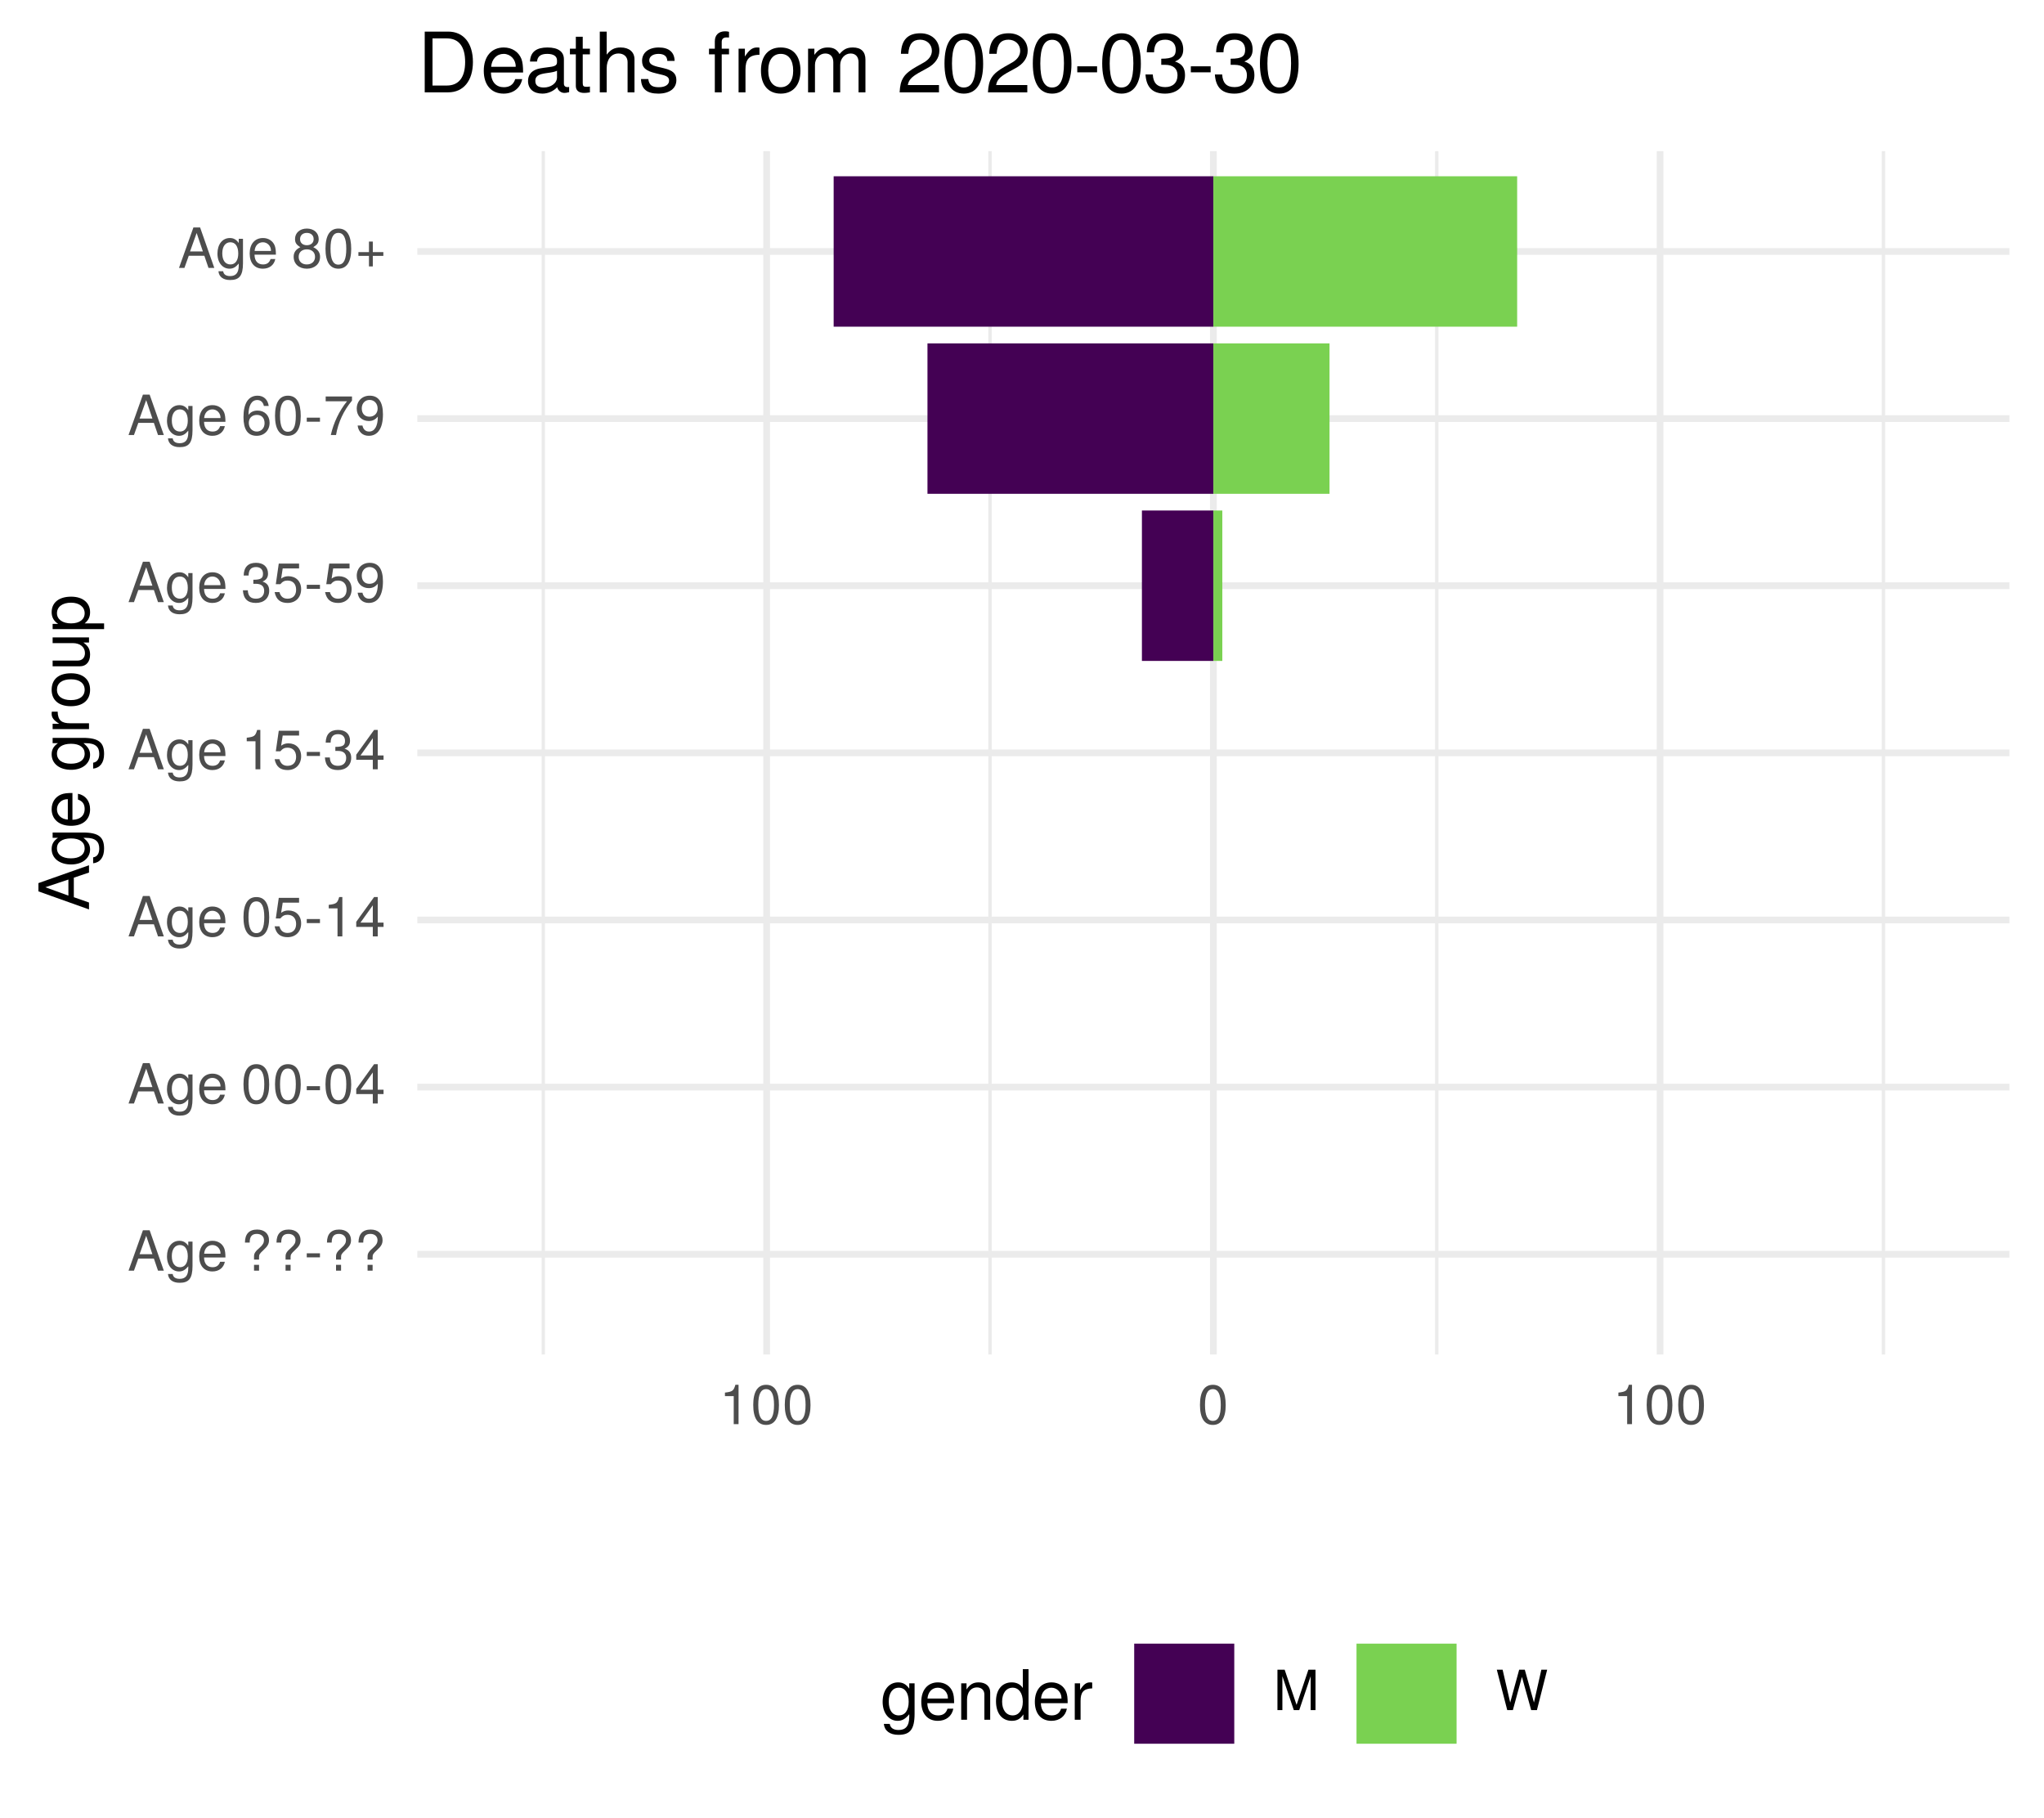
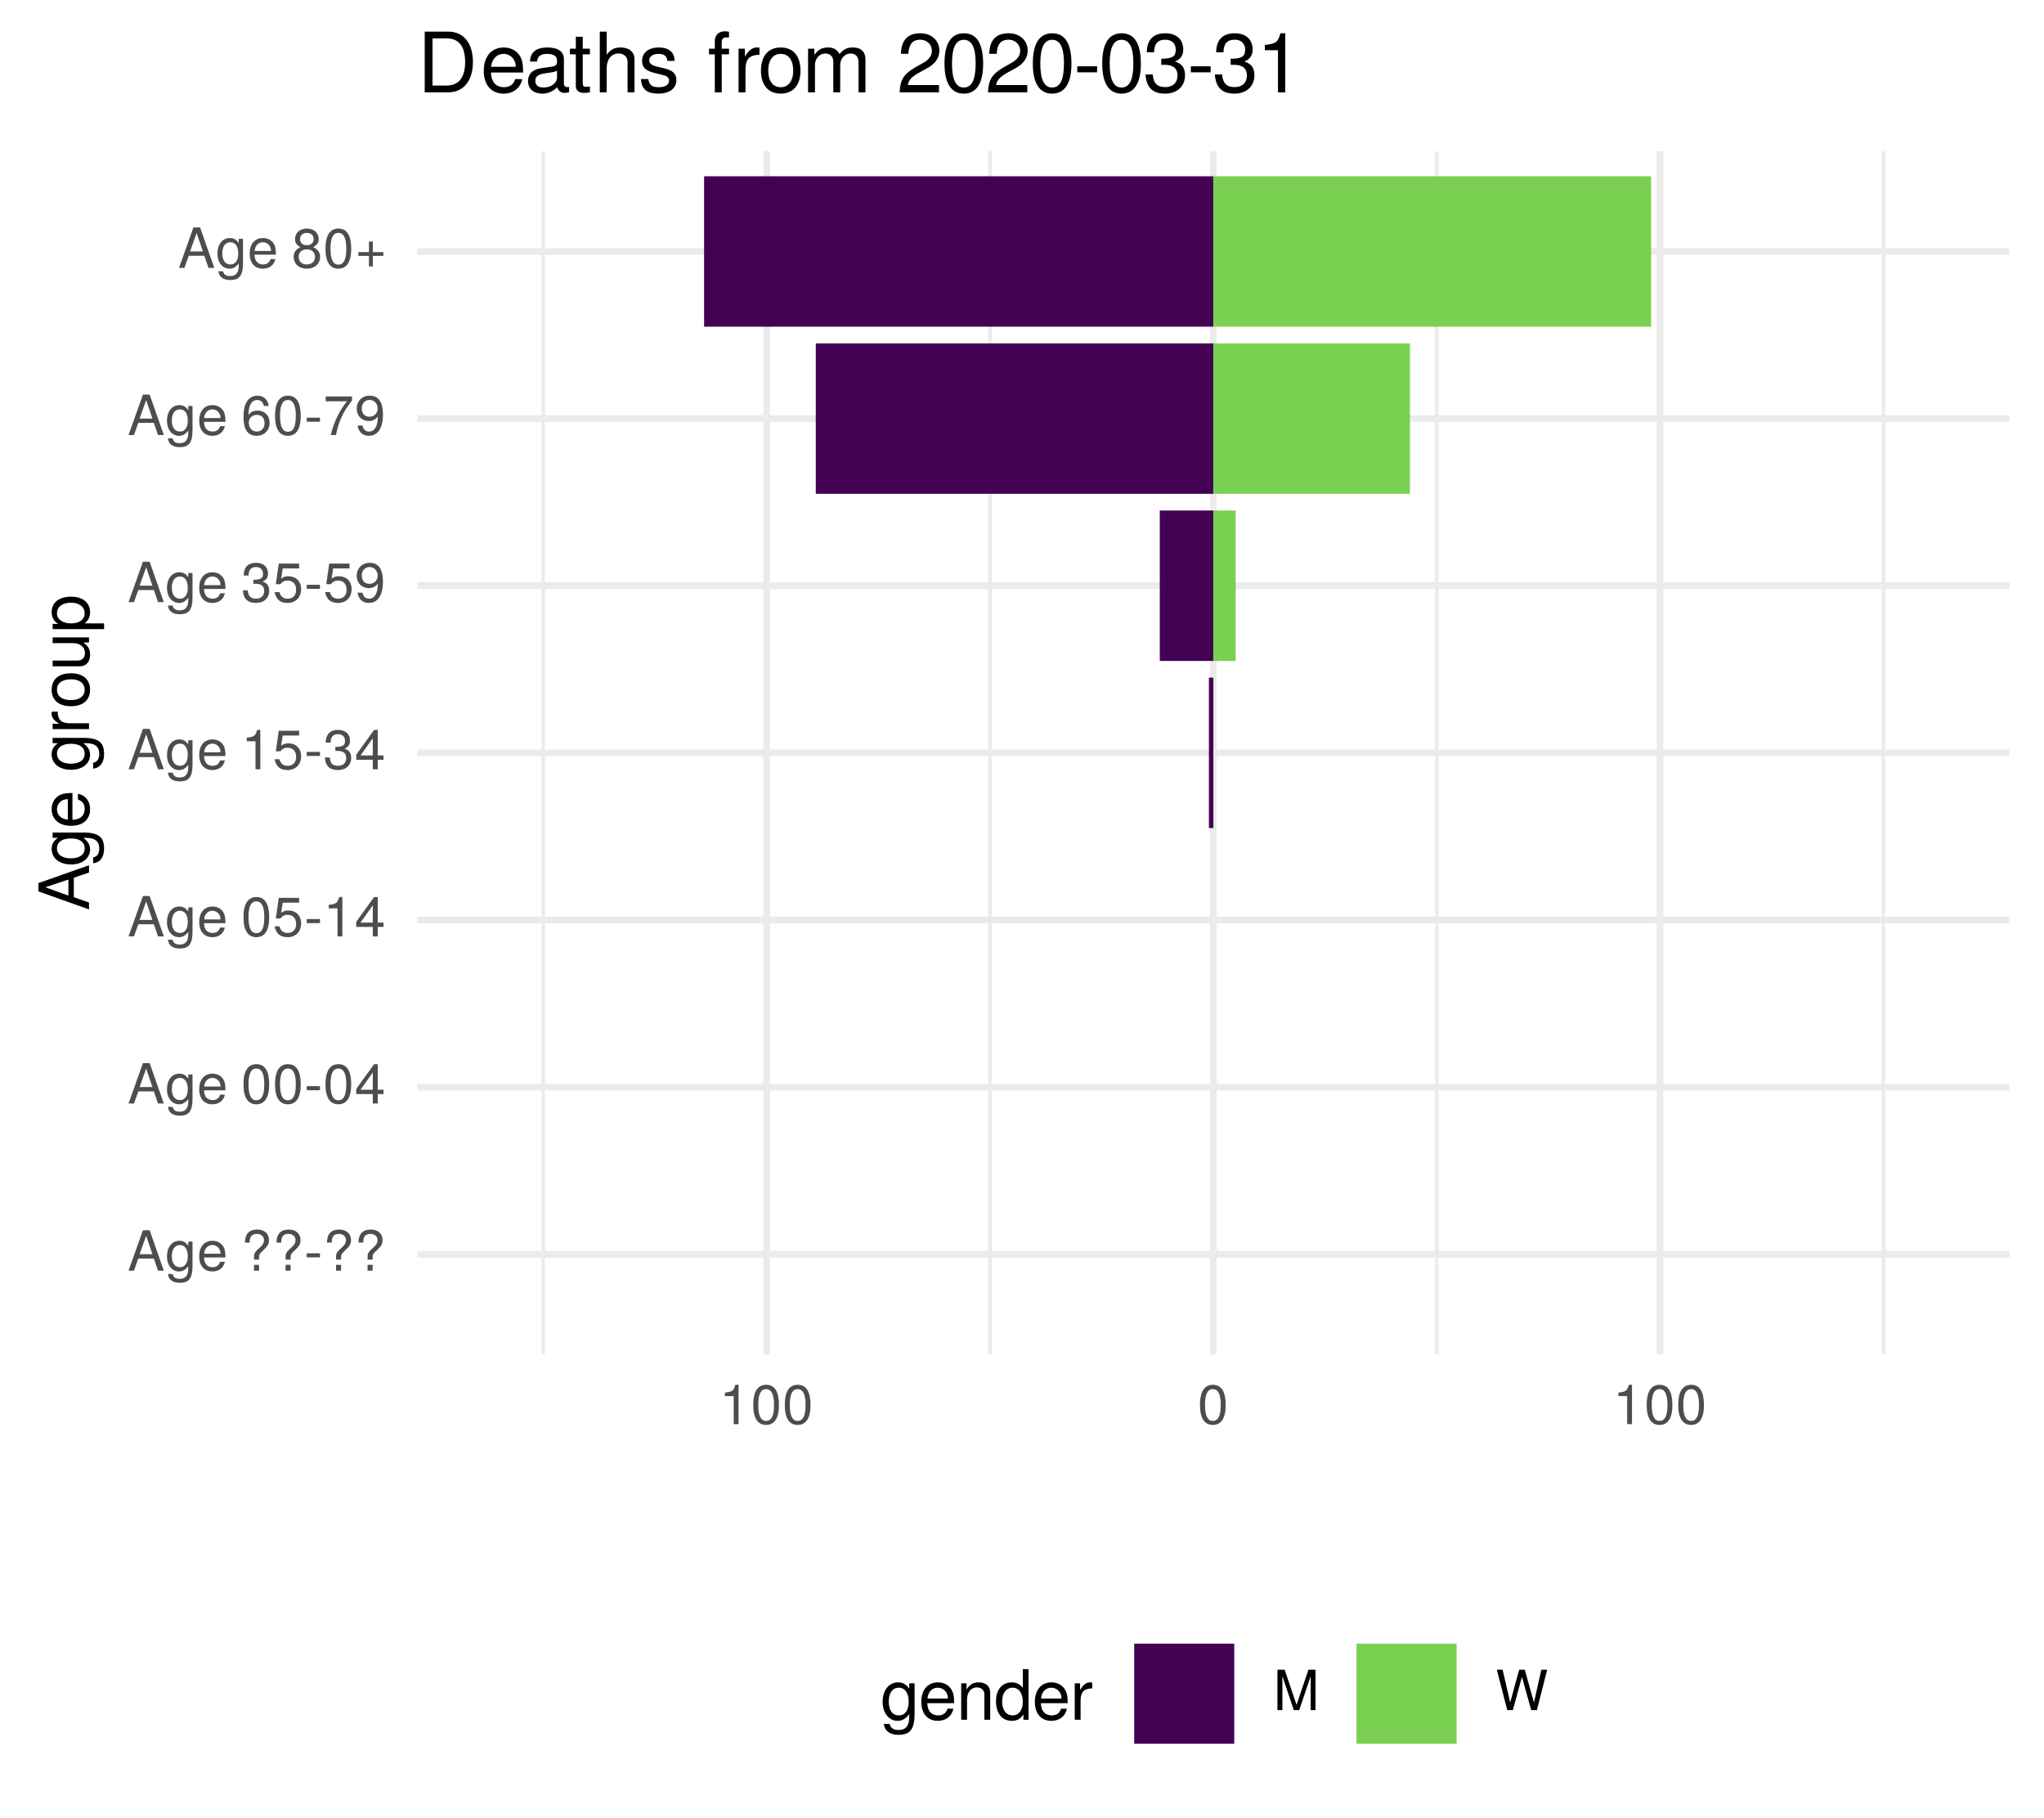
<svg xmlns="http://www.w3.org/2000/svg" xmlns:xlink="http://www.w3.org/1999/xlink" width="324pt" height="288pt" viewBox="0 0 324 288" version="1.1">
  <defs>
    <g>
      <symbol overflow="visible" id="glyph0-0">
        <path style="stroke:none;" d="" />
      </symbol>
      <symbol overflow="visible" id="glyph0-1">
        <path style="stroke:none;" d="M 5.75 0 L 3.5 -6.406 L 2.438 -6.406 L 0.156 0 L 1.016 0 L 1.703 -1.922 L 4.172 -1.922 L 4.828 0 Z M 3.938 -2.609 L 1.906 -2.609 L 2.953 -5.531 Z M 3.938 -2.609 " />
      </symbol>
      <symbol overflow="visible" id="glyph0-2">
        <path style="stroke:none;" d="M 4.297 -0.75 L 4.297 -4.609 L 3.625 -4.609 L 3.625 -3.938 C 3.25 -4.484 2.812 -4.734 2.219 -4.734 C 1.047 -4.734 0.25 -3.75 0.25 -2.266 C 0.25 -0.812 1.078 0.125 2.156 0.125 C 2.734 0.125 3.141 -0.109 3.625 -0.688 L 3.625 -0.391 C 3.625 0.828 3.125 1.297 2.266 1.297 C 1.688 1.297 1.234 1.094 1.156 0.531 L 0.406 0.531 C 0.484 1.406 1.156 1.922 2.25 1.922 C 3.688 1.922 4.297 1.281 4.297 -0.75 Z M 3.547 -2.281 C 3.547 -1.172 3.078 -0.547 2.312 -0.547 C 1.5 -0.547 1.016 -1.188 1.016 -2.312 C 1.016 -3.406 1.516 -4.062 2.297 -4.062 C 3.094 -4.062 3.547 -3.391 3.547 -2.281 Z M 3.547 -2.281 " />
      </symbol>
      <symbol overflow="visible" id="glyph0-3">
        <path style="stroke:none;" d="M 4.516 -2.094 C 4.516 -2.766 4.453 -3.188 4.328 -3.531 C 4.031 -4.281 3.328 -4.734 2.469 -4.734 C 1.172 -4.734 0.359 -3.797 0.359 -2.281 C 0.359 -0.766 1.156 0.125 2.453 0.125 C 3.5 0.125 4.234 -0.469 4.422 -1.406 L 3.672 -1.406 C 3.469 -0.797 3.062 -0.547 2.469 -0.547 C 1.703 -0.547 1.141 -1.031 1.125 -2.094 Z M 3.734 -2.75 C 3.734 -2.75 3.734 -2.703 3.719 -2.688 L 1.141 -2.688 C 1.203 -3.516 1.719 -4.062 2.453 -4.062 C 3.172 -4.062 3.734 -3.469 3.734 -2.75 Z M 3.734 -2.75 " />
      </symbol>
      <symbol overflow="visible" id="glyph0-4">
        <path style="stroke:none;" d="" />
      </symbol>
      <symbol overflow="visible" id="glyph0-5">
        <path style="stroke:none;" d="M 4.422 -4.828 C 4.422 -5.859 3.688 -6.516 2.547 -6.516 C 1.281 -6.516 0.609 -5.812 0.609 -4.453 L 1.359 -4.453 C 1.359 -5.422 1.719 -5.828 2.5 -5.828 C 3.172 -5.828 3.625 -5.422 3.625 -4.828 C 3.625 -4.422 3.438 -4.078 2.969 -3.672 C 2.453 -3.203 2.453 -3.203 2.297 -3 C 2.109 -2.75 2.047 -2.547 2.047 -2.234 L 2.047 -1.75 L 2.844 -1.75 L 2.844 -2.156 C 2.844 -2.547 2.938 -2.703 3.531 -3.25 C 4.203 -3.859 4.422 -4.25 4.422 -4.828 Z M 2.844 0 L 2.844 -0.922 L 2.047 -0.922 L 2.047 0 Z M 2.844 0 " />
      </symbol>
      <symbol overflow="visible" id="glyph0-6">
        <path style="stroke:none;" d="M 2.5 -2.109 L 2.5 -2.75 L 0.406 -2.75 L 0.406 -2.109 Z M 2.5 -2.109 " />
      </symbol>
      <symbol overflow="visible" id="glyph0-7">
        <path style="stroke:none;" d="M 4.453 -3 C 4.453 -5.156 3.781 -6.234 2.422 -6.234 C 1.078 -6.234 0.375 -5.141 0.375 -3.047 C 0.375 -0.953 1.078 0.125 2.422 0.125 C 3.734 0.125 4.453 -0.953 4.453 -3 Z M 3.672 -3.062 C 3.672 -1.297 3.266 -0.516 2.406 -0.516 C 1.578 -0.516 1.172 -1.344 1.172 -3.047 C 1.172 -4.75 1.578 -5.547 2.422 -5.547 C 3.25 -5.547 3.672 -4.734 3.672 -3.062 Z M 3.672 -3.062 " />
      </symbol>
      <symbol overflow="visible" id="glyph0-8">
        <path style="stroke:none;" d="M 4.578 -1.5 L 4.578 -2.188 L 3.656 -2.188 L 3.656 -6.234 L 3.078 -6.234 L 0.25 -2.312 L 0.25 -1.5 L 2.875 -1.5 L 2.875 0 L 3.656 0 L 3.656 -1.5 Z M 2.875 -2.188 L 0.922 -2.188 L 2.875 -4.922 Z M 2.875 -2.188 " />
      </symbol>
      <symbol overflow="visible" id="glyph0-9">
        <path style="stroke:none;" d="M 4.516 -2.062 C 4.516 -3.297 3.688 -4.109 2.5 -4.109 C 2.062 -4.109 1.703 -4 1.344 -3.734 L 1.594 -5.344 L 4.188 -5.344 L 4.188 -6.109 L 0.969 -6.109 L 0.5 -2.844 L 1.219 -2.844 C 1.578 -3.266 1.875 -3.422 2.359 -3.422 C 3.188 -3.422 3.719 -2.891 3.719 -1.969 C 3.719 -1.062 3.203 -0.547 2.359 -0.547 C 1.688 -0.547 1.266 -0.891 1.078 -1.594 L 0.312 -1.594 C 0.562 -0.359 1.266 0.125 2.375 0.125 C 3.641 0.125 4.516 -0.75 4.516 -2.062 Z M 4.516 -2.062 " />
      </symbol>
      <symbol overflow="visible" id="glyph0-10">
        <path style="stroke:none;" d="M 3.047 0 L 3.047 -6.234 L 2.547 -6.234 C 2.266 -5.281 2.094 -5.141 0.891 -5 L 0.891 -4.438 L 2.281 -4.438 L 2.281 0 Z M 3.047 0 " />
      </symbol>
      <symbol overflow="visible" id="glyph0-11">
        <path style="stroke:none;" d="M 4.453 -1.812 C 4.453 -2.562 4.141 -3.016 3.391 -3.266 C 3.969 -3.5 4.266 -3.891 4.266 -4.516 C 4.266 -5.594 3.547 -6.234 2.359 -6.234 C 1.109 -6.234 0.438 -5.547 0.406 -4.219 L 1.188 -4.219 C 1.203 -5.141 1.578 -5.562 2.375 -5.562 C 3.062 -5.562 3.469 -5.156 3.469 -4.5 C 3.469 -3.828 3.188 -3.547 1.938 -3.547 L 1.938 -2.906 L 2.359 -2.906 C 3.219 -2.906 3.656 -2.5 3.656 -1.797 C 3.656 -1.016 3.172 -0.547 2.359 -0.547 C 1.516 -0.547 1.109 -0.969 1.062 -1.875 L 0.281 -1.875 C 0.375 -0.5 1.062 0.125 2.344 0.125 C 3.625 0.125 4.453 -0.641 4.453 -1.812 Z M 4.453 -1.812 " />
      </symbol>
      <symbol overflow="visible" id="glyph0-12">
        <path style="stroke:none;" d="M 4.484 -3.266 C 4.484 -5.219 3.797 -6.234 2.375 -6.234 C 1.188 -6.234 0.328 -5.391 0.328 -4.172 C 0.328 -3.016 1.125 -2.219 2.25 -2.219 C 2.844 -2.219 3.266 -2.438 3.672 -2.922 C 3.672 -1.406 3.172 -0.547 2.281 -0.547 C 1.734 -0.547 1.359 -0.891 1.234 -1.5 L 0.469 -1.5 C 0.609 -0.469 1.281 0.125 2.234 0.125 C 3.688 0.125 4.484 -1.109 4.484 -3.266 Z M 3.641 -4.188 C 3.641 -3.422 3.094 -2.906 2.344 -2.906 C 1.594 -2.906 1.125 -3.391 1.125 -4.234 C 1.125 -5.016 1.656 -5.562 2.359 -5.562 C 3.094 -5.562 3.641 -5 3.641 -4.188 Z M 3.641 -4.188 " />
      </symbol>
      <symbol overflow="visible" id="glyph0-13">
        <path style="stroke:none;" d="M 4.516 -1.938 C 4.516 -3.094 3.719 -3.875 2.609 -3.875 C 1.984 -3.875 1.5 -3.641 1.172 -3.188 C 1.172 -4.703 1.672 -5.547 2.562 -5.547 C 3.109 -5.547 3.484 -5.203 3.609 -4.609 L 4.375 -4.609 C 4.234 -5.625 3.562 -6.234 2.609 -6.234 C 1.156 -6.234 0.375 -5.016 0.375 -2.844 C 0.375 -0.891 1.047 0.125 2.469 0.125 C 3.656 0.125 4.516 -0.719 4.516 -1.938 Z M 3.719 -1.875 C 3.719 -1.094 3.188 -0.547 2.484 -0.547 C 1.766 -0.547 1.219 -1.125 1.219 -1.922 C 1.219 -2.688 1.734 -3.188 2.5 -3.188 C 3.25 -3.188 3.719 -2.703 3.719 -1.875 Z M 3.719 -1.875 " />
      </symbol>
      <symbol overflow="visible" id="glyph0-14">
        <path style="stroke:none;" d="M 4.578 -5.453 L 4.578 -6.109 L 0.406 -6.109 L 0.406 -5.344 L 3.781 -5.344 C 2.531 -3.781 1.656 -1.953 1.219 0 L 2.047 0 C 2.391 -2.016 3.266 -3.891 4.578 -5.453 Z M 4.578 -5.453 " />
      </symbol>
      <symbol overflow="visible" id="glyph0-15">
        <path style="stroke:none;" d="M 4.516 -1.766 C 4.516 -2.453 4.156 -2.938 3.438 -3.281 C 4.078 -3.672 4.297 -3.984 4.297 -4.578 C 4.297 -5.547 3.531 -6.234 2.422 -6.234 C 1.312 -6.234 0.547 -5.547 0.547 -4.578 C 0.547 -4 0.75 -3.672 1.391 -3.281 C 0.672 -2.938 0.328 -2.453 0.328 -1.766 C 0.328 -0.625 1.188 0.125 2.422 0.125 C 3.656 0.125 4.516 -0.625 4.516 -1.766 Z M 3.5 -4.562 C 3.5 -3.969 3.062 -3.594 2.422 -3.594 C 1.766 -3.594 1.344 -3.969 1.344 -4.562 C 1.344 -5.156 1.766 -5.547 2.422 -5.547 C 3.078 -5.547 3.5 -5.156 3.5 -4.562 Z M 3.719 -1.75 C 3.719 -1.016 3.188 -0.547 2.406 -0.547 C 1.641 -0.547 1.125 -1.016 1.125 -1.75 C 1.125 -2.484 1.641 -2.938 2.422 -2.938 C 3.188 -2.938 3.719 -2.484 3.719 -1.75 Z M 3.719 -1.75 " />
      </symbol>
      <symbol overflow="visible" id="glyph0-16">
        <path style="stroke:none;" d="M 4.547 -1.906 L 4.547 -2.5 L 2.875 -2.5 L 2.875 -4.172 L 2.266 -4.172 L 2.266 -2.5 L 0.594 -2.5 L 0.594 -1.906 L 2.266 -1.906 L 2.266 -0.234 L 2.875 -0.234 L 2.875 -1.906 Z M 4.547 -1.906 " />
      </symbol>
      <symbol overflow="visible" id="glyph0-17">
        <path style="stroke:none;" d="M 6.688 0 L 6.688 -6.406 L 5.562 -6.406 L 3.688 -0.828 L 1.797 -6.406 L 0.656 -6.406 L 0.656 0 L 1.438 0 L 1.438 -5.375 L 3.25 0 L 4.109 0 L 5.922 -5.375 L 5.922 0 Z M 6.688 0 " />
      </symbol>
      <symbol overflow="visible" id="glyph0-18">
        <path style="stroke:none;" d="M 8.172 -6.406 L 7.25 -6.406 L 6.078 -1.203 L 4.625 -6.406 L 3.734 -6.406 L 2.312 -1.203 L 1.109 -6.406 L 0.188 -6.406 L 1.844 0 L 2.734 0 L 4.172 -5.266 L 5.641 0 L 6.547 0 Z M 8.172 -6.406 " />
      </symbol>
      <symbol overflow="visible" id="glyph1-0">
        <path style="stroke:none;" d="" />
      </symbol>
      <symbol overflow="visible" id="glyph1-1">
        <path style="stroke:none;" d="M 0 -7.188 L -8.016 -4.359 L -8.016 -3.047 L 0 -0.188 L 0 -1.281 L -2.406 -2.125 L -2.406 -5.219 L 0 -6.031 Z M -3.266 -4.922 L -3.266 -2.375 L -6.922 -3.703 Z M -3.266 -4.922 " />
      </symbol>
      <symbol overflow="visible" id="glyph1-2">
        <path style="stroke:none;" d="M -0.953 -5.375 L -5.766 -5.375 L -5.766 -4.531 L -4.922 -4.531 C -5.609 -4.062 -5.922 -3.516 -5.922 -2.766 C -5.922 -1.312 -4.703 -0.312 -2.828 -0.312 C -1.016 -0.312 0.172 -1.344 0.172 -2.688 C 0.172 -3.422 -0.141 -3.922 -0.875 -4.531 L -0.484 -4.531 C 1.047 -4.531 1.625 -3.906 1.625 -2.844 C 1.625 -2.109 1.359 -1.547 0.656 -1.438 L 0.656 -0.5 C 1.75 -0.609 2.391 -1.453 2.391 -2.812 C 2.391 -4.609 1.594 -5.375 -0.953 -5.375 Z M -2.844 -4.438 C -1.469 -4.438 -0.688 -3.844 -0.688 -2.875 C -0.688 -1.875 -1.484 -1.281 -2.875 -1.281 C -4.266 -1.281 -5.078 -1.891 -5.078 -2.875 C -5.078 -3.859 -4.25 -4.438 -2.844 -4.438 Z M -2.844 -4.438 " />
      </symbol>
      <symbol overflow="visible" id="glyph1-3">
        <path style="stroke:none;" d="M -2.625 -5.641 C -3.453 -5.641 -3.984 -5.578 -4.406 -5.406 C -5.359 -5.031 -5.922 -4.156 -5.922 -3.078 C -5.922 -1.469 -4.734 -0.438 -2.844 -0.438 C -0.953 -0.438 0.172 -1.438 0.172 -3.062 C 0.172 -4.375 -0.578 -5.297 -1.75 -5.516 L -1.75 -4.594 C -0.984 -4.344 -0.688 -3.828 -0.688 -3.094 C -0.688 -2.141 -1.297 -1.422 -2.625 -1.391 Z M -3.438 -4.656 C -3.438 -4.656 -3.391 -4.656 -3.359 -4.656 L -3.359 -1.422 C -4.391 -1.5 -5.078 -2.141 -5.078 -3.062 C -5.078 -3.969 -4.328 -4.656 -3.438 -4.656 Z M -3.438 -4.656 " />
      </symbol>
      <symbol overflow="visible" id="glyph1-4">
        <path style="stroke:none;" d="" />
      </symbol>
      <symbol overflow="visible" id="glyph1-5">
        <path style="stroke:none;" d="M -4.969 -3.531 L -5.891 -3.531 C -5.922 -3.375 -5.922 -3.297 -5.922 -3.172 C -5.922 -2.578 -5.578 -2.141 -4.719 -1.609 L -5.766 -1.609 L -5.766 -0.766 L 0 -0.766 L 0 -1.688 L -2.984 -1.688 C -4.297 -1.688 -4.938 -2.109 -4.969 -3.531 Z M -4.969 -3.531 " />
      </symbol>
      <symbol overflow="visible" id="glyph1-6">
        <path style="stroke:none;" d="M -2.844 -5.609 C -4.828 -5.609 -5.922 -4.656 -5.922 -2.984 C -5.922 -1.375 -4.812 -0.391 -2.875 -0.391 C -0.953 -0.391 0.172 -1.359 0.172 -3 C 0.172 -4.625 -0.953 -5.609 -2.844 -5.609 Z M -2.844 -4.656 C -1.5 -4.656 -0.688 -4.016 -0.688 -3 C -0.688 -1.984 -1.484 -1.359 -2.875 -1.359 C -4.266 -1.359 -5.078 -1.984 -5.078 -3 C -5.078 -4.031 -4.281 -4.656 -2.844 -4.656 Z M -2.844 -4.656 " />
      </symbol>
      <symbol overflow="visible" id="glyph1-7">
        <path style="stroke:none;" d="M 0 -5.297 L -5.766 -5.297 L -5.766 -4.391 L -2.578 -4.391 C -1.406 -4.391 -0.641 -3.766 -0.641 -2.812 C -0.641 -2.094 -1.078 -1.625 -1.766 -1.625 L -5.766 -1.625 L -5.766 -0.719 L -1.406 -0.719 C -0.453 -0.719 0.172 -1.438 0.172 -2.547 C 0.172 -3.406 -0.125 -3.938 -0.891 -4.484 L 0 -4.484 Z M 0 -5.297 " />
      </symbol>
      <symbol overflow="visible" id="glyph1-8">
        <path style="stroke:none;" d="M -2.828 -5.75 C -4.766 -5.75 -5.922 -4.812 -5.922 -3.281 C -5.922 -2.5 -5.578 -1.875 -4.891 -1.438 L -5.766 -1.438 L -5.766 -0.609 L 2.391 -0.609 L 2.391 -1.516 L -0.688 -1.516 C -0.094 -2 0.172 -2.547 0.172 -3.281 C 0.172 -4.781 -0.984 -5.75 -2.828 -5.75 Z M -2.844 -4.797 C -1.547 -4.797 -0.688 -4.125 -0.688 -3.125 C -0.688 -2.156 -1.484 -1.516 -2.844 -1.516 C -4.188 -1.516 -5.078 -2.156 -5.078 -3.125 C -5.078 -4.141 -4.219 -4.797 -2.844 -4.797 Z M -2.844 -4.797 " />
      </symbol>
      <symbol overflow="visible" id="glyph2-0">
        <path style="stroke:none;" d="" />
      </symbol>
      <symbol overflow="visible" id="glyph2-1">
        <path style="stroke:none;" d="M 5.375 -0.953 L 5.375 -5.766 L 4.531 -5.766 L 4.531 -4.922 C 4.062 -5.609 3.516 -5.922 2.766 -5.922 C 1.312 -5.922 0.312 -4.703 0.312 -2.828 C 0.312 -1.016 1.344 0.172 2.688 0.172 C 3.422 0.172 3.922 -0.141 4.531 -0.875 L 4.531 -0.484 C 4.531 1.047 3.906 1.625 2.844 1.625 C 2.109 1.625 1.547 1.359 1.438 0.656 L 0.5 0.656 C 0.609 1.75 1.453 2.391 2.812 2.391 C 4.609 2.391 5.375 1.594 5.375 -0.953 Z M 4.438 -2.844 C 4.438 -1.469 3.844 -0.688 2.875 -0.688 C 1.875 -0.688 1.281 -1.484 1.281 -2.875 C 1.281 -4.266 1.891 -5.078 2.875 -5.078 C 3.859 -5.078 4.438 -4.25 4.438 -2.844 Z M 4.438 -2.844 " />
      </symbol>
      <symbol overflow="visible" id="glyph2-2">
        <path style="stroke:none;" d="M 5.641 -2.625 C 5.641 -3.453 5.578 -3.984 5.406 -4.406 C 5.031 -5.359 4.156 -5.922 3.078 -5.922 C 1.469 -5.922 0.438 -4.734 0.438 -2.844 C 0.438 -0.953 1.438 0.172 3.062 0.172 C 4.375 0.172 5.297 -0.578 5.516 -1.75 L 4.594 -1.75 C 4.344 -0.984 3.828 -0.688 3.094 -0.688 C 2.141 -0.688 1.422 -1.297 1.391 -2.625 Z M 4.656 -3.438 C 4.656 -3.438 4.656 -3.391 4.656 -3.359 L 1.422 -3.359 C 1.5 -4.391 2.141 -5.078 3.062 -5.078 C 3.969 -5.078 4.656 -4.328 4.656 -3.438 Z M 4.656 -3.438 " />
      </symbol>
      <symbol overflow="visible" id="glyph2-3">
        <path style="stroke:none;" d="M 5.359 0 L 5.359 -4.359 C 5.359 -5.312 4.641 -5.922 3.531 -5.922 C 2.672 -5.922 2.125 -5.594 1.609 -4.797 L 1.609 -5.766 L 0.766 -5.766 L 0.766 0 L 1.688 0 L 1.688 -3.172 C 1.688 -4.359 2.328 -5.125 3.25 -5.125 C 3.984 -5.125 4.438 -4.688 4.438 -4 L 4.438 0 Z M 5.359 0 " />
      </symbol>
      <symbol overflow="visible" id="glyph2-4">
        <path style="stroke:none;" d="M 5.438 0 L 5.438 -8.016 L 4.531 -8.016 L 4.531 -5.031 C 4.141 -5.625 3.531 -5.922 2.766 -5.922 C 1.266 -5.922 0.281 -4.781 0.281 -2.938 C 0.281 -0.984 1.25 0.172 2.797 0.172 C 3.594 0.172 4.141 -0.125 4.625 -0.844 L 4.625 0 Z M 4.531 -2.859 C 4.531 -1.531 3.891 -0.688 2.922 -0.688 C 1.906 -0.688 1.25 -1.547 1.25 -2.875 C 1.25 -4.219 1.906 -5.078 2.922 -5.078 C 3.906 -5.078 4.531 -4.188 4.531 -2.859 Z M 4.531 -2.859 " />
      </symbol>
      <symbol overflow="visible" id="glyph2-5">
        <path style="stroke:none;" d="M 3.531 -4.969 L 3.531 -5.891 C 3.375 -5.922 3.297 -5.922 3.172 -5.922 C 2.578 -5.922 2.141 -5.578 1.609 -4.719 L 1.609 -5.766 L 0.766 -5.766 L 0.766 0 L 1.688 0 L 1.688 -2.984 C 1.688 -4.297 2.109 -4.938 3.531 -4.969 Z M 3.531 -4.969 " />
      </symbol>
      <symbol overflow="visible" id="glyph3-0">
        <path style="stroke:none;" d="" />
      </symbol>
      <symbol overflow="visible" id="glyph3-1">
        <path style="stroke:none;" d="M 8.812 -4.812 C 8.812 -7.797 7.328 -9.625 4.891 -9.625 L 1.172 -9.625 L 1.172 0 L 4.891 0 C 7.312 0 8.812 -1.828 8.812 -4.812 Z M 7.578 -4.812 C 7.578 -2.375 6.578 -1.078 4.672 -1.078 L 2.406 -1.078 L 2.406 -8.547 L 4.672 -8.547 C 6.578 -8.547 7.578 -7.266 7.578 -4.812 Z M 7.578 -4.812 " />
      </symbol>
      <symbol overflow="visible" id="glyph3-2">
        <path style="stroke:none;" d="M 6.766 -3.141 C 6.766 -4.141 6.688 -4.781 6.5 -5.297 C 6.047 -6.438 4.984 -7.109 3.703 -7.109 C 1.766 -7.109 0.531 -5.688 0.531 -3.422 C 0.531 -1.156 1.734 0.203 3.672 0.203 C 5.25 0.203 6.344 -0.703 6.625 -2.094 L 5.516 -2.094 C 5.219 -1.188 4.594 -0.812 3.703 -0.812 C 2.562 -0.812 1.703 -1.562 1.672 -3.141 Z M 5.594 -4.125 C 5.594 -4.125 5.594 -4.062 5.578 -4.047 L 1.703 -4.047 C 1.797 -5.266 2.578 -6.094 3.688 -6.094 C 4.766 -6.094 5.594 -5.203 5.594 -4.125 Z M 5.594 -4.125 " />
      </symbol>
      <symbol overflow="visible" id="glyph3-3">
        <path style="stroke:none;" d="M 7.062 -0.031 L 7.062 -0.859 C 6.938 -0.828 6.891 -0.828 6.828 -0.828 C 6.438 -0.828 6.234 -1.031 6.234 -1.375 L 6.234 -5.234 C 6.234 -6.453 5.328 -7.109 3.625 -7.109 C 1.953 -7.109 0.922 -6.469 0.859 -4.875 L 1.969 -4.875 C 2.062 -5.719 2.562 -6.094 3.594 -6.094 C 4.578 -6.094 5.141 -5.734 5.141 -5.062 L 5.141 -4.781 C 5.141 -4.312 4.859 -4.125 3.984 -4.016 C 2.422 -3.812 2.188 -3.766 1.766 -3.594 C 0.969 -3.266 0.547 -2.641 0.547 -1.797 C 0.547 -0.547 1.422 0.203 2.828 0.203 C 3.703 0.203 4.562 -0.172 5.172 -0.812 C 5.297 -0.297 5.766 0.094 6.312 0.094 C 6.531 0.094 6.703 0.062 7.062 -0.031 Z M 5.141 -2.391 C 5.141 -1.406 4.125 -0.766 3.062 -0.766 C 2.203 -0.766 1.703 -1.062 1.703 -1.828 C 1.703 -2.547 2.188 -2.859 3.359 -3.031 C 4.531 -3.188 4.766 -3.25 5.141 -3.422 Z M 5.141 -2.391 " />
      </symbol>
      <symbol overflow="visible" id="glyph3-4">
        <path style="stroke:none;" d="M 3.359 0 L 3.359 -0.922 C 3.203 -0.891 3.031 -0.875 2.828 -0.875 C 2.344 -0.875 2.219 -1 2.219 -1.484 L 2.219 -6.016 L 3.359 -6.016 L 3.359 -6.922 L 2.219 -6.922 L 2.219 -8.812 L 1.125 -8.812 L 1.125 -6.922 L 0.188 -6.922 L 0.188 -6.016 L 1.125 -6.016 L 1.125 -1 C 1.125 -0.297 1.594 0.094 2.453 0.094 C 2.719 0.094 2.984 0.062 3.359 0 Z M 3.359 0 " />
      </symbol>
      <symbol overflow="visible" id="glyph3-5">
        <path style="stroke:none;" d="M 6.422 0 L 6.422 -5.234 C 6.422 -6.391 5.578 -7.109 4.234 -7.109 C 3.266 -7.109 2.672 -6.812 2.016 -5.969 L 2.016 -9.625 L 0.922 -9.625 L 0.922 0 L 2.016 0 L 2.016 -3.812 C 2.016 -5.234 2.766 -6.156 3.891 -6.156 C 4.672 -6.156 5.328 -5.703 5.328 -4.797 L 5.328 0 Z M 6.422 0 " />
      </symbol>
      <symbol overflow="visible" id="glyph3-6">
        <path style="stroke:none;" d="M 6.062 -1.938 C 6.062 -2.969 5.484 -3.484 4.109 -3.812 L 3.047 -4.062 C 2.156 -4.281 1.766 -4.562 1.766 -5.062 C 1.766 -5.688 2.344 -6.094 3.234 -6.094 C 4.125 -6.094 4.594 -5.719 4.625 -4.984 L 5.781 -4.984 C 5.766 -6.344 4.875 -7.109 3.281 -7.109 C 1.656 -7.109 0.625 -6.281 0.625 -5 C 0.625 -3.922 1.172 -3.406 2.812 -3.016 L 3.844 -2.766 C 4.609 -2.578 4.906 -2.344 4.906 -1.844 C 4.906 -1.203 4.266 -0.812 3.297 -0.812 C 2.312 -0.812 1.75 -1.062 1.609 -2.109 L 0.453 -2.109 C 0.5 -0.516 1.406 0.203 3.203 0.203 C 4.953 0.203 6.062 -0.609 6.062 -1.938 Z M 6.062 -1.938 " />
      </symbol>
      <symbol overflow="visible" id="glyph3-7">
        <path style="stroke:none;" d="" />
      </symbol>
      <symbol overflow="visible" id="glyph3-8">
        <path style="stroke:none;" d="M 3.406 -6.016 L 3.406 -6.922 L 2.25 -6.922 L 2.25 -8 C 2.25 -8.469 2.516 -8.703 3.031 -8.703 C 3.109 -8.703 3.156 -8.703 3.406 -8.688 L 3.406 -9.594 C 3.156 -9.656 3.016 -9.672 2.781 -9.672 C 1.766 -9.672 1.156 -9.078 1.156 -8.094 L 1.156 -6.922 L 0.234 -6.922 L 0.234 -6.016 L 1.156 -6.016 L 1.156 0 L 2.25 0 L 2.25 -6.016 Z M 3.406 -6.016 " />
      </symbol>
      <symbol overflow="visible" id="glyph3-9">
        <path style="stroke:none;" d="M 4.234 -5.953 L 4.234 -7.078 C 4.047 -7.109 3.969 -7.109 3.812 -7.109 C 3.109 -7.109 2.562 -6.688 1.922 -5.672 L 1.922 -6.922 L 0.922 -6.922 L 0.922 0 L 2.016 0 L 2.016 -3.594 C 2.016 -5.156 2.531 -5.922 4.234 -5.953 Z M 4.234 -5.953 " />
      </symbol>
      <symbol overflow="visible" id="glyph3-10">
        <path style="stroke:none;" d="M 6.734 -3.406 C 6.734 -5.797 5.578 -7.109 3.594 -7.109 C 1.656 -7.109 0.469 -5.781 0.469 -3.453 C 0.469 -1.141 1.641 0.203 3.609 0.203 C 5.547 0.203 6.734 -1.141 6.734 -3.406 Z M 5.578 -3.422 C 5.578 -1.797 4.812 -0.812 3.609 -0.812 C 2.375 -0.812 1.625 -1.781 1.625 -3.453 C 1.625 -5.125 2.375 -6.094 3.609 -6.094 C 4.844 -6.094 5.578 -5.141 5.578 -3.422 Z M 5.578 -3.422 " />
      </symbol>
      <symbol overflow="visible" id="glyph3-11">
        <path style="stroke:none;" d="M 10.031 0 L 10.031 -5.188 C 10.031 -6.438 9.344 -7.109 8.047 -7.109 C 7.125 -7.109 6.578 -6.844 5.922 -6.062 C 5.516 -6.797 4.969 -7.109 4.062 -7.109 C 3.141 -7.109 2.531 -6.766 1.938 -5.938 L 1.938 -6.922 L 0.938 -6.922 L 0.938 0 L 2.031 0 L 2.031 -4.344 C 2.031 -5.344 2.766 -6.156 3.656 -6.156 C 4.469 -6.156 4.938 -5.656 4.938 -4.766 L 4.938 0 L 6.031 0 L 6.031 -4.344 C 6.031 -5.344 6.766 -6.156 7.672 -6.156 C 8.469 -6.156 8.938 -5.641 8.938 -4.766 L 8.938 0 Z M 10.031 0 " />
      </symbol>
      <symbol overflow="visible" id="glyph3-12">
        <path style="stroke:none;" d="M 6.75 -6.609 C 6.75 -8.203 5.516 -9.359 3.75 -9.359 C 1.828 -9.359 0.719 -8.391 0.656 -6.109 L 1.828 -6.109 C 1.922 -7.688 2.562 -8.344 3.703 -8.344 C 4.766 -8.344 5.562 -7.594 5.562 -6.594 C 5.562 -5.844 5.125 -5.219 4.297 -4.734 L 3.078 -4.047 C 1.125 -2.938 0.547 -2.062 0.453 0 L 6.688 0 L 6.688 -1.156 L 1.75 -1.156 C 1.875 -1.922 2.297 -2.406 3.453 -3.078 L 4.766 -3.797 C 6.078 -4.484 6.75 -5.469 6.75 -6.609 Z M 6.75 -6.609 " />
      </symbol>
      <symbol overflow="visible" id="glyph3-13">
        <path style="stroke:none;" d="M 6.688 -4.5 C 6.688 -7.75 5.672 -9.359 3.625 -9.359 C 1.609 -9.359 0.562 -7.719 0.562 -4.578 C 0.562 -1.422 1.625 0.203 3.625 0.203 C 5.609 0.203 6.688 -1.422 6.688 -4.5 Z M 5.5 -4.609 C 5.5 -1.953 4.891 -0.766 3.609 -0.766 C 2.375 -0.766 1.75 -2 1.75 -4.562 C 1.75 -7.125 2.375 -8.328 3.625 -8.328 C 4.891 -8.328 5.5 -7.109 5.5 -4.609 Z M 5.5 -4.609 " />
      </symbol>
      <symbol overflow="visible" id="glyph3-14">
        <path style="stroke:none;" d="M 3.75 -3.172 L 3.75 -4.125 L 0.609 -4.125 L 0.609 -3.172 Z M 3.75 -3.172 " />
      </symbol>
      <symbol overflow="visible" id="glyph3-15">
        <path style="stroke:none;" d="M 6.688 -2.719 C 6.688 -3.859 6.219 -4.516 5.094 -4.891 C 5.969 -5.234 6.406 -5.844 6.406 -6.781 C 6.406 -8.391 5.328 -9.359 3.547 -9.359 C 1.656 -9.359 0.656 -8.328 0.625 -6.344 L 1.781 -6.344 C 1.812 -7.719 2.375 -8.344 3.562 -8.344 C 4.594 -8.344 5.219 -7.734 5.219 -6.75 C 5.219 -5.75 4.781 -5.328 2.922 -5.328 L 2.922 -4.359 L 3.547 -4.359 C 4.828 -4.359 5.5 -3.75 5.5 -2.703 C 5.5 -1.531 4.766 -0.828 3.547 -0.828 C 2.281 -0.828 1.656 -1.469 1.578 -2.828 L 0.422 -2.828 C 0.562 -0.734 1.594 0.203 3.516 0.203 C 5.438 0.203 6.688 -0.953 6.688 -2.719 Z M 6.688 -2.719 " />
      </symbol>
+       <symbol overflow="visible" id="glyph3-16">
+         <path style="stroke:none;" d="M 4.578 0 L 4.578 -9.359 L 3.812 -9.359 C 3.406 -7.922 3.141 -7.719 1.344 -7.5 L 1.344 -6.672 L 3.422 -6.672 L 3.422 0 Z M 4.578 0 " />
+       </symbol>
    </g>
    <clipPath id="clip1">
      <path d="M 85 23.957 L 87 23.957 L 87 214.648 L 85 214.648 Z M 85 23.957 " />
    </clipPath>
    <clipPath id="clip2">
      <path d="M 156 23.957 L 158 23.957 L 158 214.648 L 156 214.648 Z M 156 23.957 " />
    </clipPath>
    <clipPath id="clip3">
      <path d="M 227 23.957 L 229 23.957 L 229 214.648 L 227 214.648 Z M 227 23.957 " />
    </clipPath>
    <clipPath id="clip4">
      <path d="M 298 23.957 L 299 23.957 L 299 214.648 L 298 214.648 Z M 298 23.957 " />
    </clipPath>
    <clipPath id="clip5">
      <path d="M 66.152 198 L 318.523 198 L 318.523 200 L 66.152 200 Z M 66.152 198 " />
    </clipPath>
    <clipPath id="clip6">
      <path d="M 66.152 171 L 318.523 171 L 318.523 173 L 66.152 173 Z M 66.152 171 " />
    </clipPath>
    <clipPath id="clip7">
      <path d="M 66.152 145 L 318.523 145 L 318.523 147 L 66.152 147 Z M 66.152 145 " />
    </clipPath>
    <clipPath id="clip8">
      <path d="M 66.152 118 L 318.523 118 L 318.523 120 L 66.152 120 Z M 66.152 118 " />
    </clipPath>
    <clipPath id="clip9">
      <path d="M 66.152 92 L 318.523 92 L 318.523 94 L 66.152 94 Z M 66.152 92 " />
    </clipPath>
    <clipPath id="clip10">
      <path d="M 66.152 65 L 318.523 65 L 318.523 67 L 66.152 67 Z M 66.152 65 " />
    </clipPath>
    <clipPath id="clip11">
      <path d="M 66.152 39 L 318.523 39 L 318.523 41 L 66.152 41 Z M 66.152 39 " />
    </clipPath>
    <clipPath id="clip12">
      <path d="M 120 23.957 L 123 23.957 L 123 214.648 L 120 214.648 Z M 120 23.957 " />
    </clipPath>
    <clipPath id="clip13">
      <path d="M 191 23.957 L 193 23.957 L 193 214.648 L 191 214.648 Z M 191 23.957 " />
    </clipPath>
    <clipPath id="clip14">
      <path d="M 262 23.957 L 264 23.957 L 264 214.648 L 262 214.648 Z M 262 23.957 " />
    </clipPath>
  </defs>
-   <g id="surface2356">
+   <g id="surface2366">
    <rect x="0" y="0" width="324" height="288" style="fill:rgb(100%,100%,100%);fill-opacity:1;stroke:none;" />
    <g clip-path="url(#clip1)" clip-rule="nonzero">
      <path style="fill:none;stroke-width:0.533;stroke-linecap:butt;stroke-linejoin:round;stroke:rgb(92.157%,92.157%,92.157%);stroke-opacity:1;stroke-miterlimit:10;" d="M 86.121 214.652 L 86.121 23.957 " />
    </g>
    <g clip-path="url(#clip2)" clip-rule="nonzero">
      <path style="fill:none;stroke-width:0.533;stroke-linecap:butt;stroke-linejoin:round;stroke:rgb(92.157%,92.157%,92.157%);stroke-opacity:1;stroke-miterlimit:10;" d="M 156.93 214.652 L 156.93 23.957 " />
    </g>
    <g clip-path="url(#clip3)" clip-rule="nonzero">
      <path style="fill:none;stroke-width:0.533;stroke-linecap:butt;stroke-linejoin:round;stroke:rgb(92.157%,92.157%,92.157%);stroke-opacity:1;stroke-miterlimit:10;" d="M 227.742 214.652 L 227.742 23.957 " />
    </g>
    <g clip-path="url(#clip4)" clip-rule="nonzero">
      <path style="fill:none;stroke-width:0.533;stroke-linecap:butt;stroke-linejoin:round;stroke:rgb(92.157%,92.157%,92.157%);stroke-opacity:1;stroke-miterlimit:10;" d="M 298.551 214.652 L 298.551 23.957 " />
    </g>
    <g clip-path="url(#clip5)" clip-rule="nonzero">
      <path style="fill:none;stroke-width:1.067;stroke-linecap:butt;stroke-linejoin:round;stroke:rgb(92.157%,92.157%,92.157%);stroke-opacity:1;stroke-miterlimit:10;" d="M 66.152 198.762 L 318.52 198.762 " />
    </g>
    <g clip-path="url(#clip6)" clip-rule="nonzero">
      <path style="fill:none;stroke-width:1.067;stroke-linecap:butt;stroke-linejoin:round;stroke:rgb(92.157%,92.157%,92.157%);stroke-opacity:1;stroke-miterlimit:10;" d="M 66.152 172.273 L 318.52 172.273 " />
    </g>
    <g clip-path="url(#clip7)" clip-rule="nonzero">
      <path style="fill:none;stroke-width:1.067;stroke-linecap:butt;stroke-linejoin:round;stroke:rgb(92.157%,92.157%,92.157%);stroke-opacity:1;stroke-miterlimit:10;" d="M 66.152 145.789 L 318.52 145.789 " />
    </g>
    <g clip-path="url(#clip8)" clip-rule="nonzero">
      <path style="fill:none;stroke-width:1.067;stroke-linecap:butt;stroke-linejoin:round;stroke:rgb(92.157%,92.157%,92.157%);stroke-opacity:1;stroke-miterlimit:10;" d="M 66.152 119.305 L 318.52 119.305 " />
    </g>
    <g clip-path="url(#clip9)" clip-rule="nonzero">
      <path style="fill:none;stroke-width:1.067;stroke-linecap:butt;stroke-linejoin:round;stroke:rgb(92.157%,92.157%,92.157%);stroke-opacity:1;stroke-miterlimit:10;" d="M 66.152 92.82 L 318.52 92.82 " />
    </g>
    <g clip-path="url(#clip10)" clip-rule="nonzero">
      <path style="fill:none;stroke-width:1.067;stroke-linecap:butt;stroke-linejoin:round;stroke:rgb(92.157%,92.157%,92.157%);stroke-opacity:1;stroke-miterlimit:10;" d="M 66.152 66.336 L 318.52 66.336 " />
    </g>
    <g clip-path="url(#clip11)" clip-rule="nonzero">
      <path style="fill:none;stroke-width:1.067;stroke-linecap:butt;stroke-linejoin:round;stroke:rgb(92.157%,92.157%,92.157%);stroke-opacity:1;stroke-miterlimit:10;" d="M 66.152 39.852 L 318.52 39.852 " />
    </g>
    <g clip-path="url(#clip12)" clip-rule="nonzero">
      <path style="fill:none;stroke-width:1.067;stroke-linecap:butt;stroke-linejoin:round;stroke:rgb(92.157%,92.157%,92.157%);stroke-opacity:1;stroke-miterlimit:10;" d="M 121.523 214.652 L 121.523 23.957 " />
    </g>
    <g clip-path="url(#clip13)" clip-rule="nonzero">
      <path style="fill:none;stroke-width:1.067;stroke-linecap:butt;stroke-linejoin:round;stroke:rgb(92.157%,92.157%,92.157%);stroke-opacity:1;stroke-miterlimit:10;" d="M 192.336 214.652 L 192.336 23.957 " />
    </g>
    <g clip-path="url(#clip14)" clip-rule="nonzero">
      <path style="fill:none;stroke-width:1.067;stroke-linecap:butt;stroke-linejoin:round;stroke:rgb(92.157%,92.157%,92.157%);stroke-opacity:1;stroke-miterlimit:10;" d="M 263.145 214.652 L 263.145 23.957 " />
    </g>
-     <path style=" stroke:none;fill-rule:nonzero;fill:rgb(26.667%,0.392%,32.941%);fill-opacity:1;" d="M 181.008 104.738 L 192.336 104.738 L 192.336 80.902 L 181.008 80.902 Z M 181.008 104.738 " />
-     <path style=" stroke:none;fill-rule:nonzero;fill:rgb(47.843%,81.961%,31.765%);fill-opacity:1;" d="M 192.336 104.738 L 193.754 104.738 L 193.754 80.902 L 192.336 80.902 Z M 192.336 104.738 " />
-     <path style=" stroke:none;fill-rule:nonzero;fill:rgb(26.667%,0.392%,32.941%);fill-opacity:1;" d="M 147.016 78.254 L 192.336 78.254 L 192.336 54.418 L 147.016 54.418 Z M 147.016 78.254 " />
-     <path style=" stroke:none;fill-rule:nonzero;fill:rgb(47.843%,81.961%,31.765%);fill-opacity:1;" d="M 192.336 78.254 L 210.746 78.254 L 210.746 54.418 L 192.336 54.418 Z M 192.336 78.254 " />
-     <path style=" stroke:none;fill-rule:nonzero;fill:rgb(26.667%,0.392%,32.941%);fill-opacity:1;" d="M 132.145 51.77 L 192.332 51.77 L 192.332 27.934 L 132.145 27.934 Z M 132.145 51.77 " />
-     <path style=" stroke:none;fill-rule:nonzero;fill:rgb(47.843%,81.961%,31.765%);fill-opacity:1;" d="M 192.336 51.77 L 240.488 51.77 L 240.488 27.934 L 192.336 27.934 Z M 192.336 51.77 " />
+     <path style=" stroke:none;fill-rule:nonzero;fill:rgb(26.667%,0.392%,32.941%);fill-opacity:1;" d="M 191.629 131.223 L 192.336 131.223 L 192.336 107.387 L 191.629 107.387 Z M 191.629 131.223 " />
+     <path style=" stroke:none;fill-rule:nonzero;fill:rgb(26.667%,0.392%,32.941%);fill-opacity:1;" d="M 183.84 104.738 L 192.336 104.738 L 192.336 80.902 L 183.84 80.902 Z M 183.84 104.738 " />
+     <path style=" stroke:none;fill-rule:nonzero;fill:rgb(47.843%,81.961%,31.765%);fill-opacity:1;" d="M 192.336 104.738 L 195.875 104.738 L 195.875 80.902 L 192.336 80.902 Z M 192.336 104.738 " />
+     <path style=" stroke:none;fill-rule:nonzero;fill:rgb(26.667%,0.392%,32.941%);fill-opacity:1;" d="M 129.312 78.254 L 192.336 78.254 L 192.336 54.418 L 129.312 54.418 Z M 129.312 78.254 " />
+     <path style=" stroke:none;fill-rule:nonzero;fill:rgb(47.843%,81.961%,31.765%);fill-opacity:1;" d="M 192.336 78.254 L 223.492 78.254 L 223.492 54.418 L 192.336 54.418 Z M 192.336 78.254 " />
+     <path style=" stroke:none;fill-rule:nonzero;fill:rgb(26.667%,0.392%,32.941%);fill-opacity:1;" d="M 111.609 51.77 L 192.332 51.77 L 192.332 27.934 L 111.609 27.934 Z M 111.609 51.77 " />
+     <path style=" stroke:none;fill-rule:nonzero;fill:rgb(47.843%,81.961%,31.765%);fill-opacity:1;" d="M 192.336 51.77 L 261.73 51.77 L 261.73 27.934 L 192.336 27.934 Z M 192.336 51.77 " />
    <g style="fill:rgb(30.196%,30.196%,30.196%);fill-opacity:1;">
      <use xlink:href="#glyph0-1" x="20.219" y="201.364" />
      <use xlink:href="#glyph0-2" x="26.219" y="201.364" />
      <use xlink:href="#glyph0-3" x="31.219" y="201.364" />
      <use xlink:href="#glyph0-4" x="36.219" y="201.364" />
      <use xlink:href="#glyph0-5" x="38.219" y="201.364" />
      <use xlink:href="#glyph0-5" x="43.219" y="201.364" />
      <use xlink:href="#glyph0-6" x="48.219" y="201.364" />
      <use xlink:href="#glyph0-5" x="51.219" y="201.364" />
      <use xlink:href="#glyph0-5" x="56.219" y="201.364" />
    </g>
    <g style="fill:rgb(30.196%,30.196%,30.196%);fill-opacity:1;">
      <use xlink:href="#glyph0-1" x="20.219" y="174.876" />
      <use xlink:href="#glyph0-2" x="26.219" y="174.876" />
      <use xlink:href="#glyph0-3" x="31.219" y="174.876" />
      <use xlink:href="#glyph0-4" x="36.219" y="174.876" />
      <use xlink:href="#glyph0-7" x="38.219" y="174.876" />
      <use xlink:href="#glyph0-7" x="43.219" y="174.876" />
      <use xlink:href="#glyph0-6" x="48.219" y="174.876" />
      <use xlink:href="#glyph0-7" x="51.219" y="174.876" />
      <use xlink:href="#glyph0-8" x="56.219" y="174.876" />
    </g>
    <g style="fill:rgb(30.196%,30.196%,30.196%);fill-opacity:1;">
      <use xlink:href="#glyph0-1" x="20.219" y="148.392" />
      <use xlink:href="#glyph0-2" x="26.219" y="148.392" />
      <use xlink:href="#glyph0-3" x="31.219" y="148.392" />
      <use xlink:href="#glyph0-4" x="36.219" y="148.392" />
      <use xlink:href="#glyph0-7" x="38.219" y="148.392" />
      <use xlink:href="#glyph0-9" x="43.219" y="148.392" />
      <use xlink:href="#glyph0-6" x="48.219" y="148.392" />
      <use xlink:href="#glyph0-10" x="51.219" y="148.392" />
      <use xlink:href="#glyph0-8" x="56.219" y="148.392" />
    </g>
    <g style="fill:rgb(30.196%,30.196%,30.196%);fill-opacity:1;">
      <use xlink:href="#glyph0-1" x="20.219" y="121.907" />
      <use xlink:href="#glyph0-2" x="26.219" y="121.907" />
      <use xlink:href="#glyph0-3" x="31.219" y="121.907" />
      <use xlink:href="#glyph0-4" x="36.219" y="121.907" />
      <use xlink:href="#glyph0-10" x="38.219" y="121.907" />
      <use xlink:href="#glyph0-9" x="43.219" y="121.907" />
      <use xlink:href="#glyph0-6" x="48.219" y="121.907" />
      <use xlink:href="#glyph0-11" x="51.219" y="121.907" />
      <use xlink:href="#glyph0-8" x="56.219" y="121.907" />
    </g>
    <g style="fill:rgb(30.196%,30.196%,30.196%);fill-opacity:1;">
      <use xlink:href="#glyph0-1" x="20.219" y="95.423" />
      <use xlink:href="#glyph0-2" x="26.219" y="95.423" />
      <use xlink:href="#glyph0-3" x="31.219" y="95.423" />
      <use xlink:href="#glyph0-4" x="36.219" y="95.423" />
      <use xlink:href="#glyph0-11" x="38.219" y="95.423" />
      <use xlink:href="#glyph0-9" x="43.219" y="95.423" />
      <use xlink:href="#glyph0-6" x="48.219" y="95.423" />
      <use xlink:href="#glyph0-9" x="51.219" y="95.423" />
      <use xlink:href="#glyph0-12" x="56.219" y="95.423" />
    </g>
    <g style="fill:rgb(30.196%,30.196%,30.196%);fill-opacity:1;">
      <use xlink:href="#glyph0-1" x="20.219" y="68.938" />
      <use xlink:href="#glyph0-2" x="26.219" y="68.938" />
      <use xlink:href="#glyph0-3" x="31.219" y="68.938" />
      <use xlink:href="#glyph0-4" x="36.219" y="68.938" />
      <use xlink:href="#glyph0-13" x="38.219" y="68.938" />
      <use xlink:href="#glyph0-7" x="43.219" y="68.938" />
      <use xlink:href="#glyph0-6" x="48.219" y="68.938" />
      <use xlink:href="#glyph0-14" x="51.219" y="68.938" />
      <use xlink:href="#glyph0-12" x="56.219" y="68.938" />
    </g>
    <g style="fill:rgb(30.196%,30.196%,30.196%);fill-opacity:1;">
      <use xlink:href="#glyph0-1" x="28.219" y="42.454" />
      <use xlink:href="#glyph0-2" x="34.219" y="42.454" />
      <use xlink:href="#glyph0-3" x="39.219" y="42.454" />
      <use xlink:href="#glyph0-4" x="44.219" y="42.454" />
      <use xlink:href="#glyph0-15" x="46.219" y="42.454" />
      <use xlink:href="#glyph0-7" x="51.219" y="42.454" />
      <use xlink:href="#glyph0-16" x="56.219" y="42.454" />
    </g>
    <g style="fill:rgb(30.196%,30.196%,30.196%);fill-opacity:1;">
      <use xlink:href="#glyph0-10" x="114.023" y="225.685" />
      <use xlink:href="#glyph0-7" x="119.023" y="225.685" />
      <use xlink:href="#glyph0-7" x="124.023" y="225.685" />
    </g>
    <g style="fill:rgb(30.196%,30.196%,30.196%);fill-opacity:1;">
      <use xlink:href="#glyph0-7" x="189.836" y="225.685" />
    </g>
    <g style="fill:rgb(30.196%,30.196%,30.196%);fill-opacity:1;">
      <use xlink:href="#glyph0-10" x="255.645" y="225.685" />
      <use xlink:href="#glyph0-7" x="260.645" y="225.685" />
      <use xlink:href="#glyph0-7" x="265.645" y="225.685" />
    </g>
    <g style="fill:rgb(0%,0%,0%);fill-opacity:1;">
      <use xlink:href="#glyph1-1" x="14.108" y="144.305" />
      <use xlink:href="#glyph1-2" x="14.108" y="137.305" />
      <use xlink:href="#glyph1-3" x="14.108" y="131.305" />
      <use xlink:href="#glyph1-4" x="14.108" y="125.305" />
      <use xlink:href="#glyph1-2" x="14.108" y="122.305" />
      <use xlink:href="#glyph1-5" x="14.108" y="116.305" />
      <use xlink:href="#glyph1-6" x="14.108" y="112.305" />
      <use xlink:href="#glyph1-7" x="14.108" y="106.305" />
      <use xlink:href="#glyph1-8" x="14.108" y="100.305" />
    </g>
    <g style="fill:rgb(0%,0%,0%);fill-opacity:1;">
      <use xlink:href="#glyph2-1" x="139.598" y="272.53" />
      <use xlink:href="#glyph2-2" x="145.598" y="272.53" />
      <use xlink:href="#glyph2-3" x="151.598" y="272.53" />
      <use xlink:href="#glyph2-4" x="157.598" y="272.53" />
      <use xlink:href="#glyph2-2" x="163.598" y="272.53" />
      <use xlink:href="#glyph2-5" x="169.598" y="272.53" />
    </g>
    <path style=" stroke:none;fill-rule:nonzero;fill:rgb(26.667%,0.392%,32.941%);fill-opacity:1;" d="M 179.785 276.332 L 195.648 276.332 L 195.648 260.469 L 179.785 260.469 Z M 179.785 276.332 " />
    <path style=" stroke:none;fill-rule:nonzero;fill:rgb(47.843%,81.961%,31.765%);fill-opacity:1;" d="M 215.023 276.332 L 230.887 276.332 L 230.887 260.469 L 215.023 260.469 Z M 215.023 276.332 " />
    <g style="fill:rgb(0%,0%,0%);fill-opacity:1;">
      <use xlink:href="#glyph0-17" x="201.836" y="271.005" />
    </g>
    <g style="fill:rgb(0%,0%,0%);fill-opacity:1;">
      <use xlink:href="#glyph0-18" x="237.074" y="271.005" />
    </g>
    <g style="fill:rgb(0%,0%,0%);fill-opacity:1;">
      <use xlink:href="#glyph3-1" x="66.152" y="14.633" />
      <use xlink:href="#glyph3-2" x="76.152" y="14.633" />
      <use xlink:href="#glyph3-3" x="83.152" y="14.633" />
      <use xlink:href="#glyph3-4" x="90.152" y="14.633" />
      <use xlink:href="#glyph3-5" x="94.152" y="14.633" />
      <use xlink:href="#glyph3-6" x="101.152" y="14.633" />
      <use xlink:href="#glyph3-7" x="108.152" y="14.633" />
      <use xlink:href="#glyph3-8" x="112.152" y="14.633" />
      <use xlink:href="#glyph3-9" x="116.152" y="14.633" />
      <use xlink:href="#glyph3-10" x="120.152" y="14.633" />
      <use xlink:href="#glyph3-11" x="127.152" y="14.633" />
      <use xlink:href="#glyph3-7" x="138.152" y="14.633" />
      <use xlink:href="#glyph3-12" x="142.152" y="14.633" />
      <use xlink:href="#glyph3-13" x="149.152" y="14.633" />
      <use xlink:href="#glyph3-12" x="156.152" y="14.633" />
      <use xlink:href="#glyph3-13" x="163.152" y="14.633" />
      <use xlink:href="#glyph3-14" x="170.152" y="14.633" />
      <use xlink:href="#glyph3-13" x="174.152" y="14.633" />
      <use xlink:href="#glyph3-15" x="181.152" y="14.633" />
      <use xlink:href="#glyph3-14" x="188.152" y="14.633" />
      <use xlink:href="#glyph3-15" x="192.152" y="14.633" />
-       <use xlink:href="#glyph3-13" x="199.152" y="14.633" />
+       <use xlink:href="#glyph3-16" x="199.152" y="14.633" />
    </g>
  </g>
</svg>
